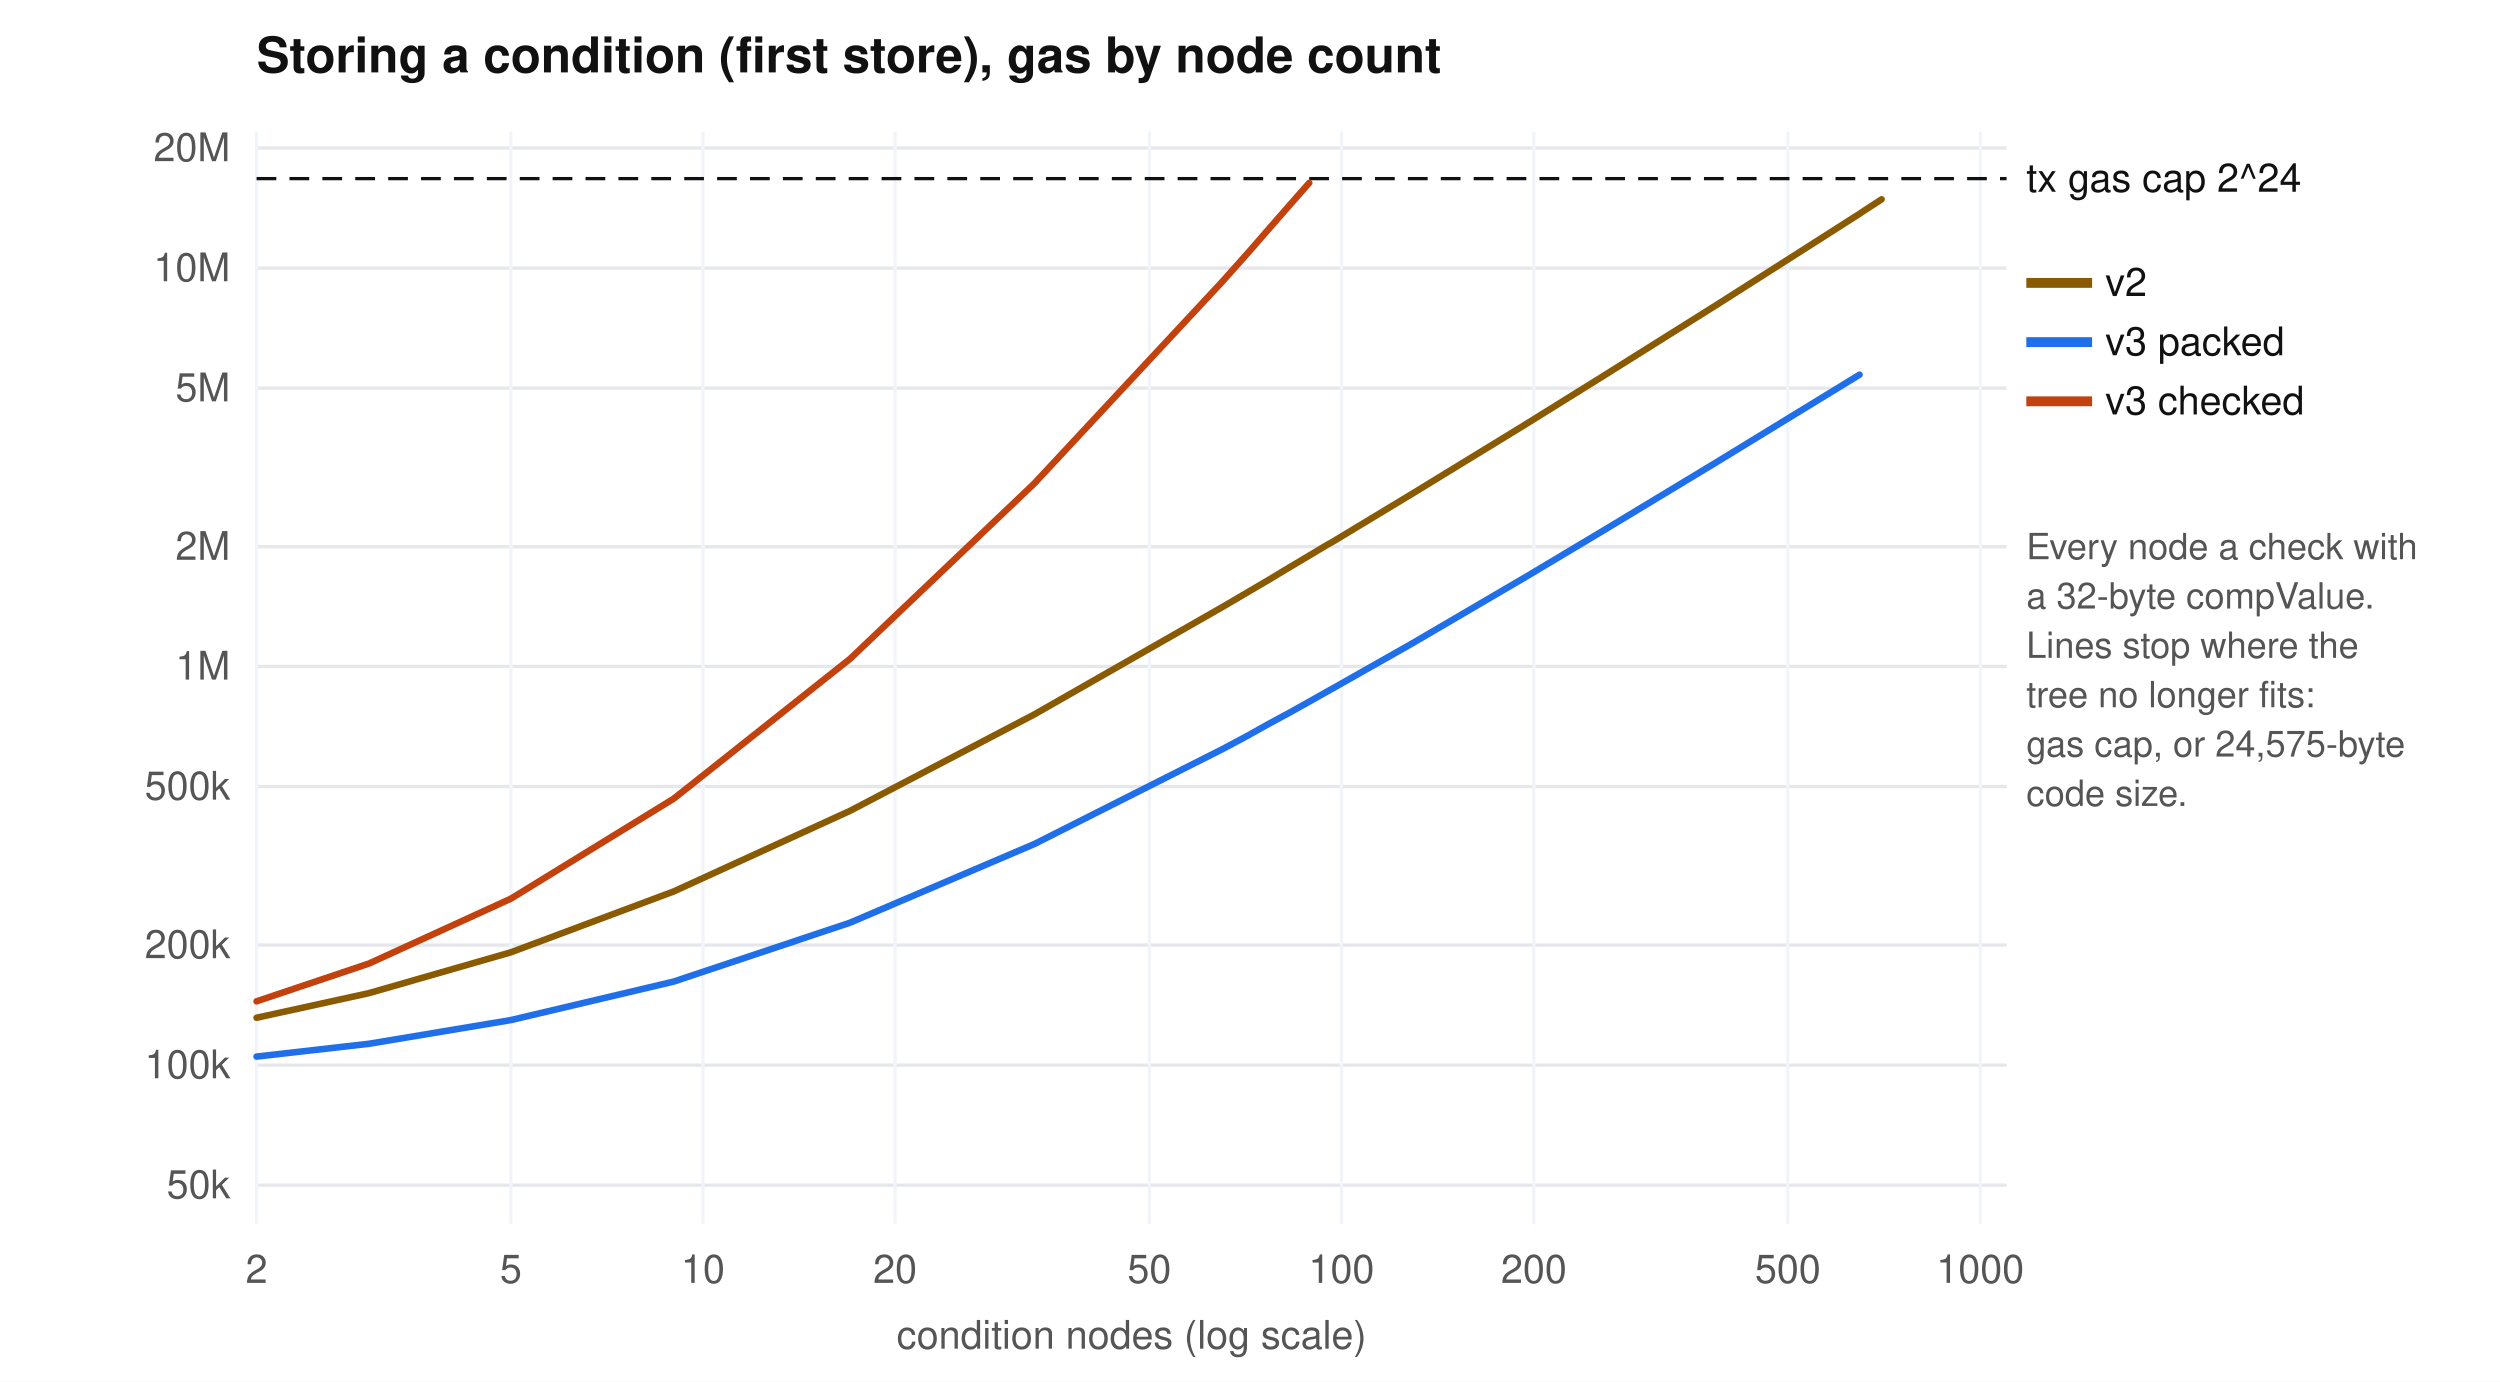
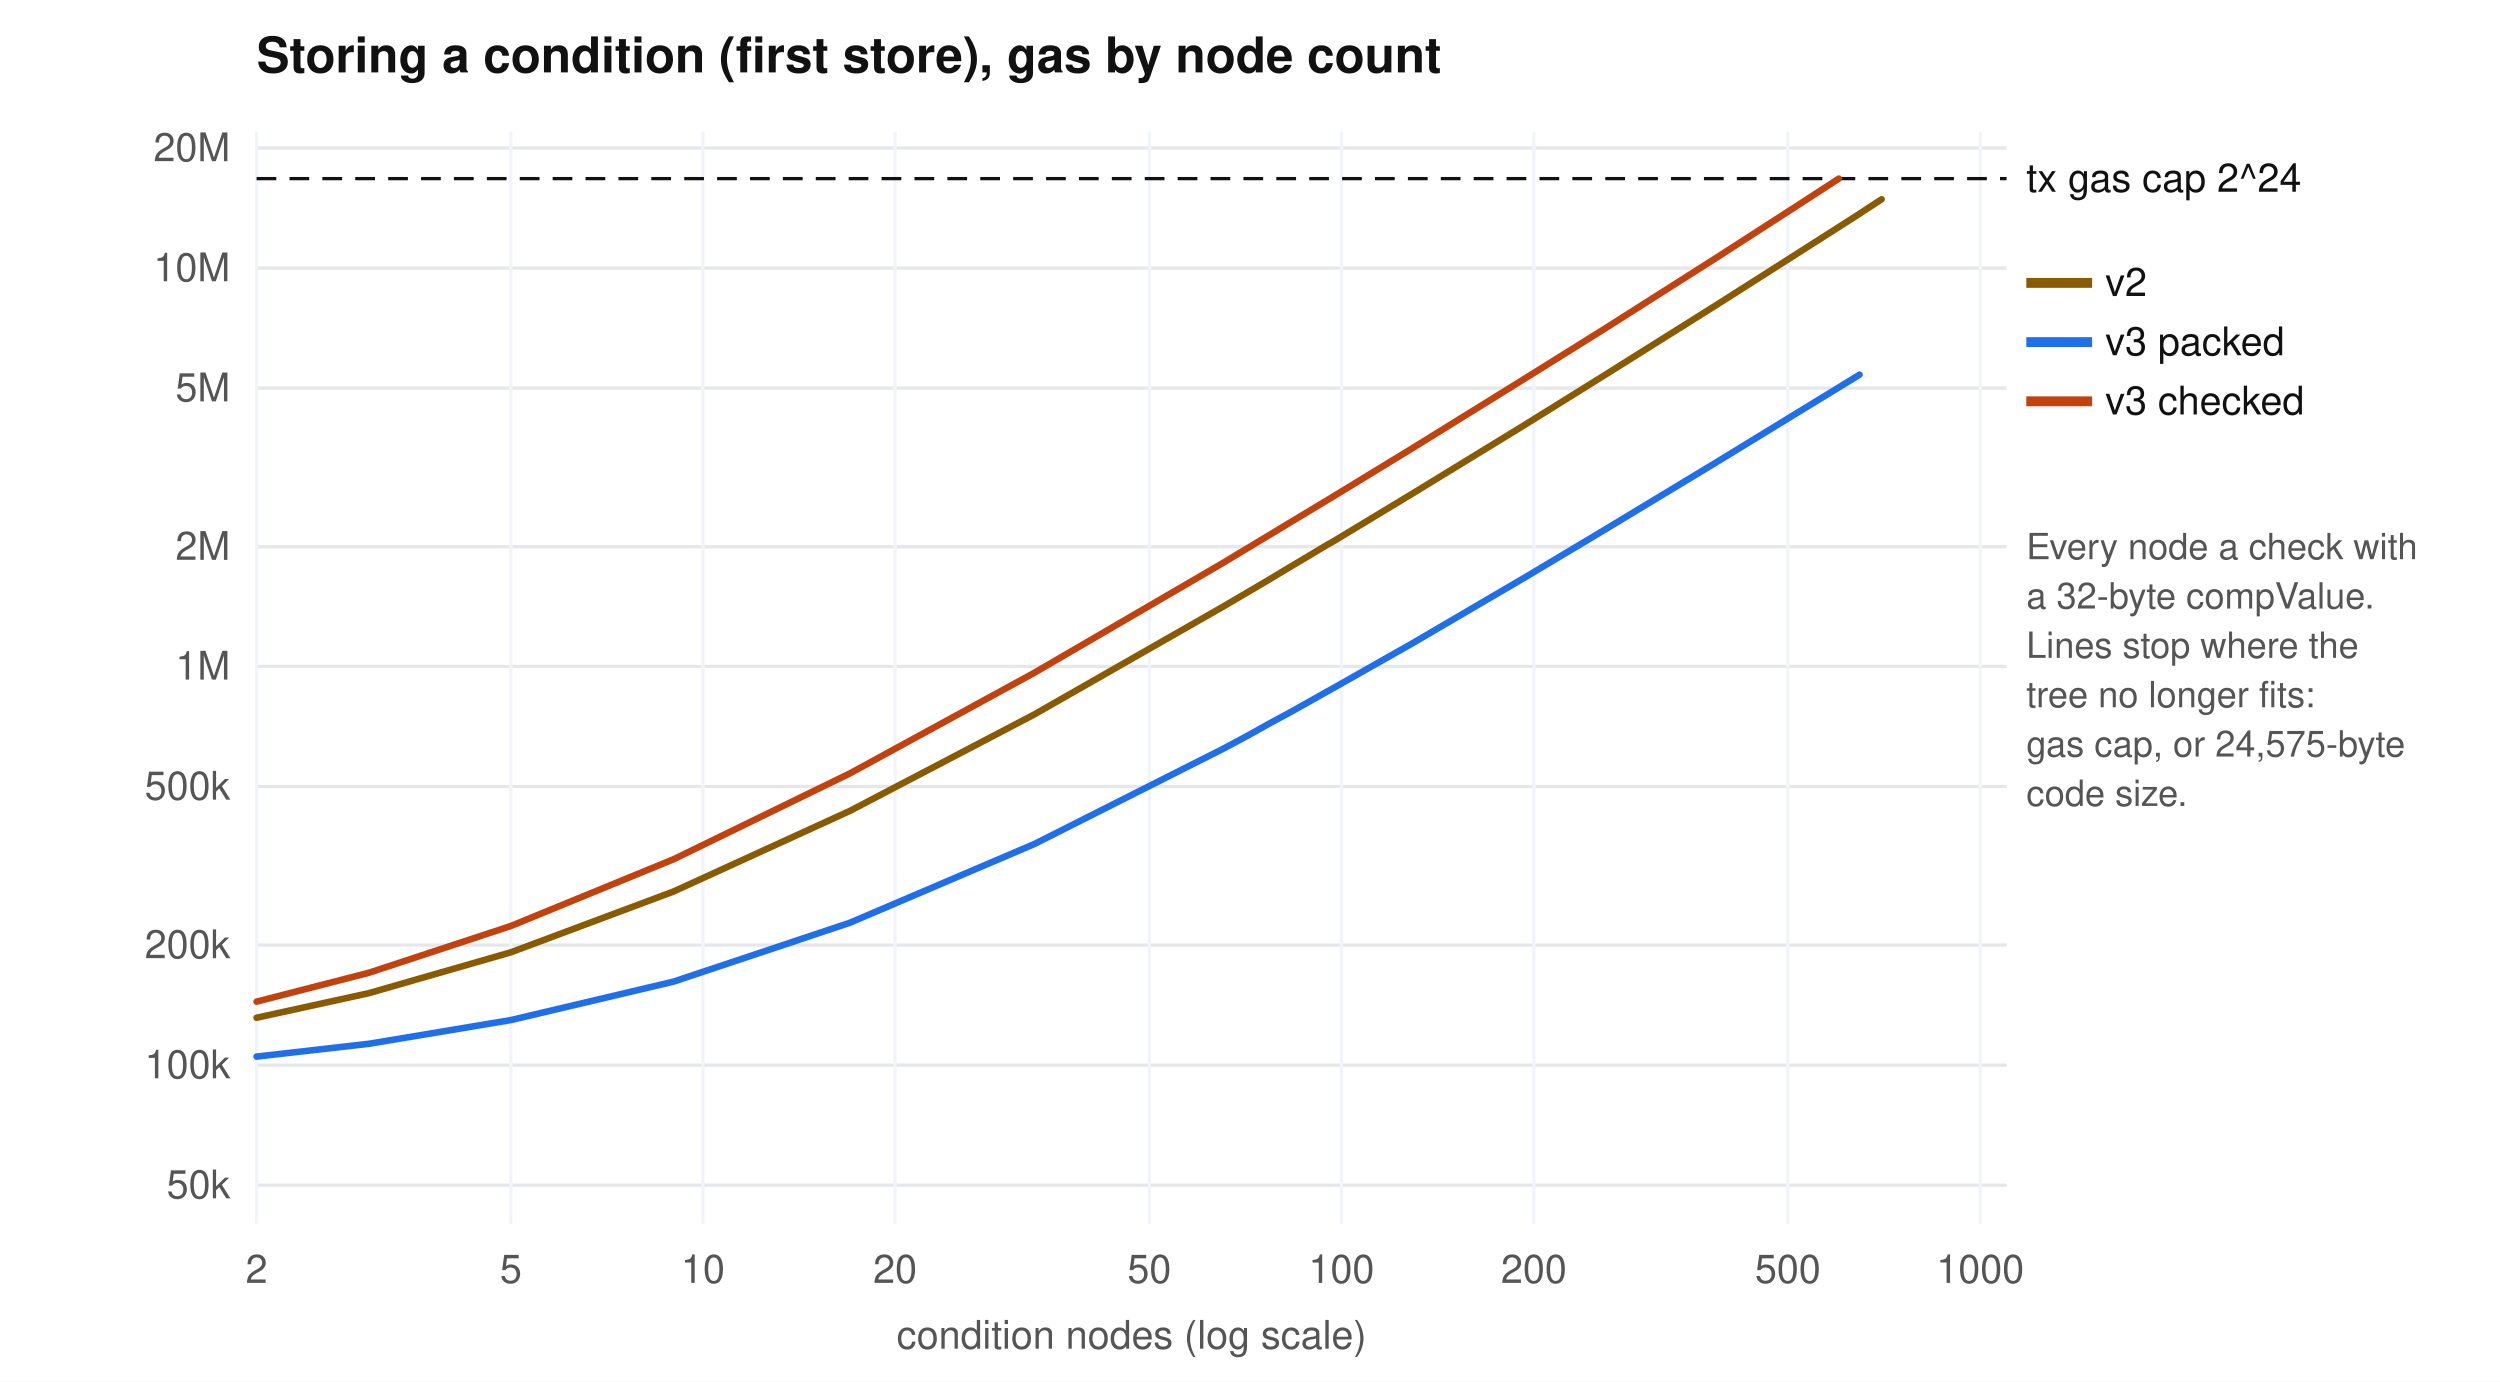
<svg xmlns="http://www.w3.org/2000/svg" viewBox="0 0 760 420" width="760" height="420" font-family="Helvetica, Arial, sans-serif" font-size="12">
  <rect width="760" height="420" fill="#ffffff" />
  <text x="78" y="22" font-size="15" font-weight="600" fill="#111">Storing a condition (first store), gas by node count</text>
  <line x1="78" x2="610" y1="360.3" y2="360.3" stroke="#e5e7eb" />
  <text x="70" y="364.3" text-anchor="end" fill="#555">50k</text>
  <line x1="78" x2="610" y1="323.8" y2="323.8" stroke="#e5e7eb" />
  <text x="70" y="327.8" text-anchor="end" fill="#555">100k</text>
  <line x1="78" x2="610" y1="287.3" y2="287.3" stroke="#e5e7eb" />
  <text x="70" y="291.3" text-anchor="end" fill="#555">200k</text>
  <line x1="78" x2="610" y1="239.1" y2="239.1" stroke="#e5e7eb" />
  <text x="70" y="243.1" text-anchor="end" fill="#555">500k</text>
  <line x1="78" x2="610" y1="202.6" y2="202.6" stroke="#e5e7eb" />
  <text x="70" y="206.6" text-anchor="end" fill="#555">1M</text>
  <line x1="78" x2="610" y1="166.2" y2="166.2" stroke="#e5e7eb" />
  <text x="70" y="170.2" text-anchor="end" fill="#555">2M</text>
  <line x1="78" x2="610" y1="118.0" y2="118.0" stroke="#e5e7eb" />
  <text x="70" y="122.0" text-anchor="end" fill="#555">5M</text>
  <line x1="78" x2="610" y1="81.5" y2="81.5" stroke="#e5e7eb" />
  <text x="70" y="85.5" text-anchor="end" fill="#555">10M</text>
  <line x1="78" x2="610" y1="45.0" y2="45.0" stroke="#e5e7eb" />
  <text x="70" y="49.0" text-anchor="end" fill="#555">20M</text>
  <line x1="78.0" x2="78.0" y1="40" y2="372" stroke="#f1f5f9" />
  <text x="78.0" y="390" text-anchor="middle" fill="#555">2</text>
  <line x1="155.3" x2="155.3" y1="40" y2="372" stroke="#f1f5f9" />
  <text x="155.3" y="390" text-anchor="middle" fill="#555">5</text>
  <line x1="213.7" x2="213.7" y1="40" y2="372" stroke="#f1f5f9" />
  <text x="213.7" y="390" text-anchor="middle" fill="#555">10</text>
  <line x1="272.1" x2="272.1" y1="40" y2="372" stroke="#f1f5f9" />
  <text x="272.1" y="390" text-anchor="middle" fill="#555">20</text>
  <line x1="349.4" x2="349.4" y1="40" y2="372" stroke="#f1f5f9" />
  <text x="349.4" y="390" text-anchor="middle" fill="#555">50</text>
  <line x1="407.8" x2="407.8" y1="40" y2="372" stroke="#f1f5f9" />
  <text x="407.8" y="390" text-anchor="middle" fill="#555">100</text>
  <line x1="466.3" x2="466.3" y1="40" y2="372" stroke="#f1f5f9" />
  <text x="466.3" y="390" text-anchor="middle" fill="#555">200</text>
  <line x1="543.5" x2="543.5" y1="40" y2="372" stroke="#f1f5f9" />
  <text x="543.5" y="390" text-anchor="middle" fill="#555">500</text>
  <line x1="602.0" x2="602.0" y1="40" y2="372" stroke="#f1f5f9" />
  <text x="602.0" y="390" text-anchor="middle" fill="#555">1000</text>
  <text x="344" y="410" text-anchor="middle" fill="#555">condition nodes (log scale)</text>
  <line x1="78" x2="610" y1="54.3" y2="54.3" stroke="#111" stroke-dasharray="6 4" />
  <text x="616" y="58.3" fill="#111">tx gas cap 2^24</text>
  <path d="M78.0,309.4 L112.2,301.9 L155.3,289.5 L204.8,271.0 L258.4,246.5 L314.4,217.2 L371.5,184.6 L379.0,180.2 L385.8,176.2 L392.1,172.4 L398.0,168.9 L403.5,165.6 L405.3,164.6 L429.3,150.1 L463.3,129.3 L487.4,114.3 L521.5,92.9 L545.7,77.5 L564.5,65.5 L565.3,65.0 L566.0,64.5 L572.0,60.6" fill="none" stroke="#8a5a00" stroke-width="2" stroke-linejoin="round" stroke-linecap="round" />
  <line x1="616" x2="636" y1="86" y2="86" stroke="#8a5a00" stroke-width="3" />
  <text x="640" y="90" fill="#111">v2</text>
  <path d="M78.0,321.2 L112.2,317.3 L155.3,310.1 L204.8,298.4 L258.4,280.5 L314.4,256.6 L371.5,227.8 L379.0,223.8 L385.8,220.0 L392.1,216.6 L398.0,213.3 L403.5,210.2 L405.3,209.2 L429.3,195.6 L463.3,175.7 L487.4,161.3 L521.5,140.7 L545.7,125.9 L564.5,114.4 L565.3,113.9" fill="none" stroke="#1f6feb" stroke-width="2" stroke-linejoin="round" stroke-linecap="round" />
  <line x1="616" x2="636" y1="104" y2="104" stroke="#1f6feb" stroke-width="3" />
  <text x="640" y="108" fill="#111">v3 packed</text>
-   <path d="M78.0,304.4 L112.2,292.9 L155.3,273.2 L204.8,242.8 L258.4,200.3 L314.4,147.0 L371.5,85.7 L379.0,77.3 L385.8,69.5 L392.1,62.3 L398.0,55.6" fill="none" stroke="#c2410c" stroke-width="2" stroke-linejoin="round" stroke-linecap="round" />
+   <path d="M78.0,304.5 L112.2,295.7 L155.3,281.5 L204.8,261.2 L258.4,235.1 L314.3,204.6 L371.5,171.3 L405.2,151.0 L429.3,136.3 L463.2,115.3 L487.4,100.2 L521.4,78.6 L545.6,63.0 L559.0,54.3" fill="none" stroke="#c2410c" stroke-width="2" stroke-linejoin="round" stroke-linecap="round" />
  <line x1="616" x2="636" y1="122" y2="122" stroke="#c2410c" stroke-width="3" />
  <text x="640" y="126" fill="#111">v3 checked</text>
  <text x="616" y="170" fill="#555" font-size="11">Every node a check with</text>
  <text x="616" y="185" fill="#555" font-size="11">a 32-byte compValue.</text>
  <text x="616" y="200" fill="#555" font-size="11">Lines stop where the</text>
  <text x="616" y="215" fill="#555" font-size="11">tree no longer fits:</text>
  <text x="616" y="230" fill="#555" font-size="11">gas cap, or 24,575-byte</text>
  <text x="616" y="245" fill="#555" font-size="11">code size.</text>
</svg>
